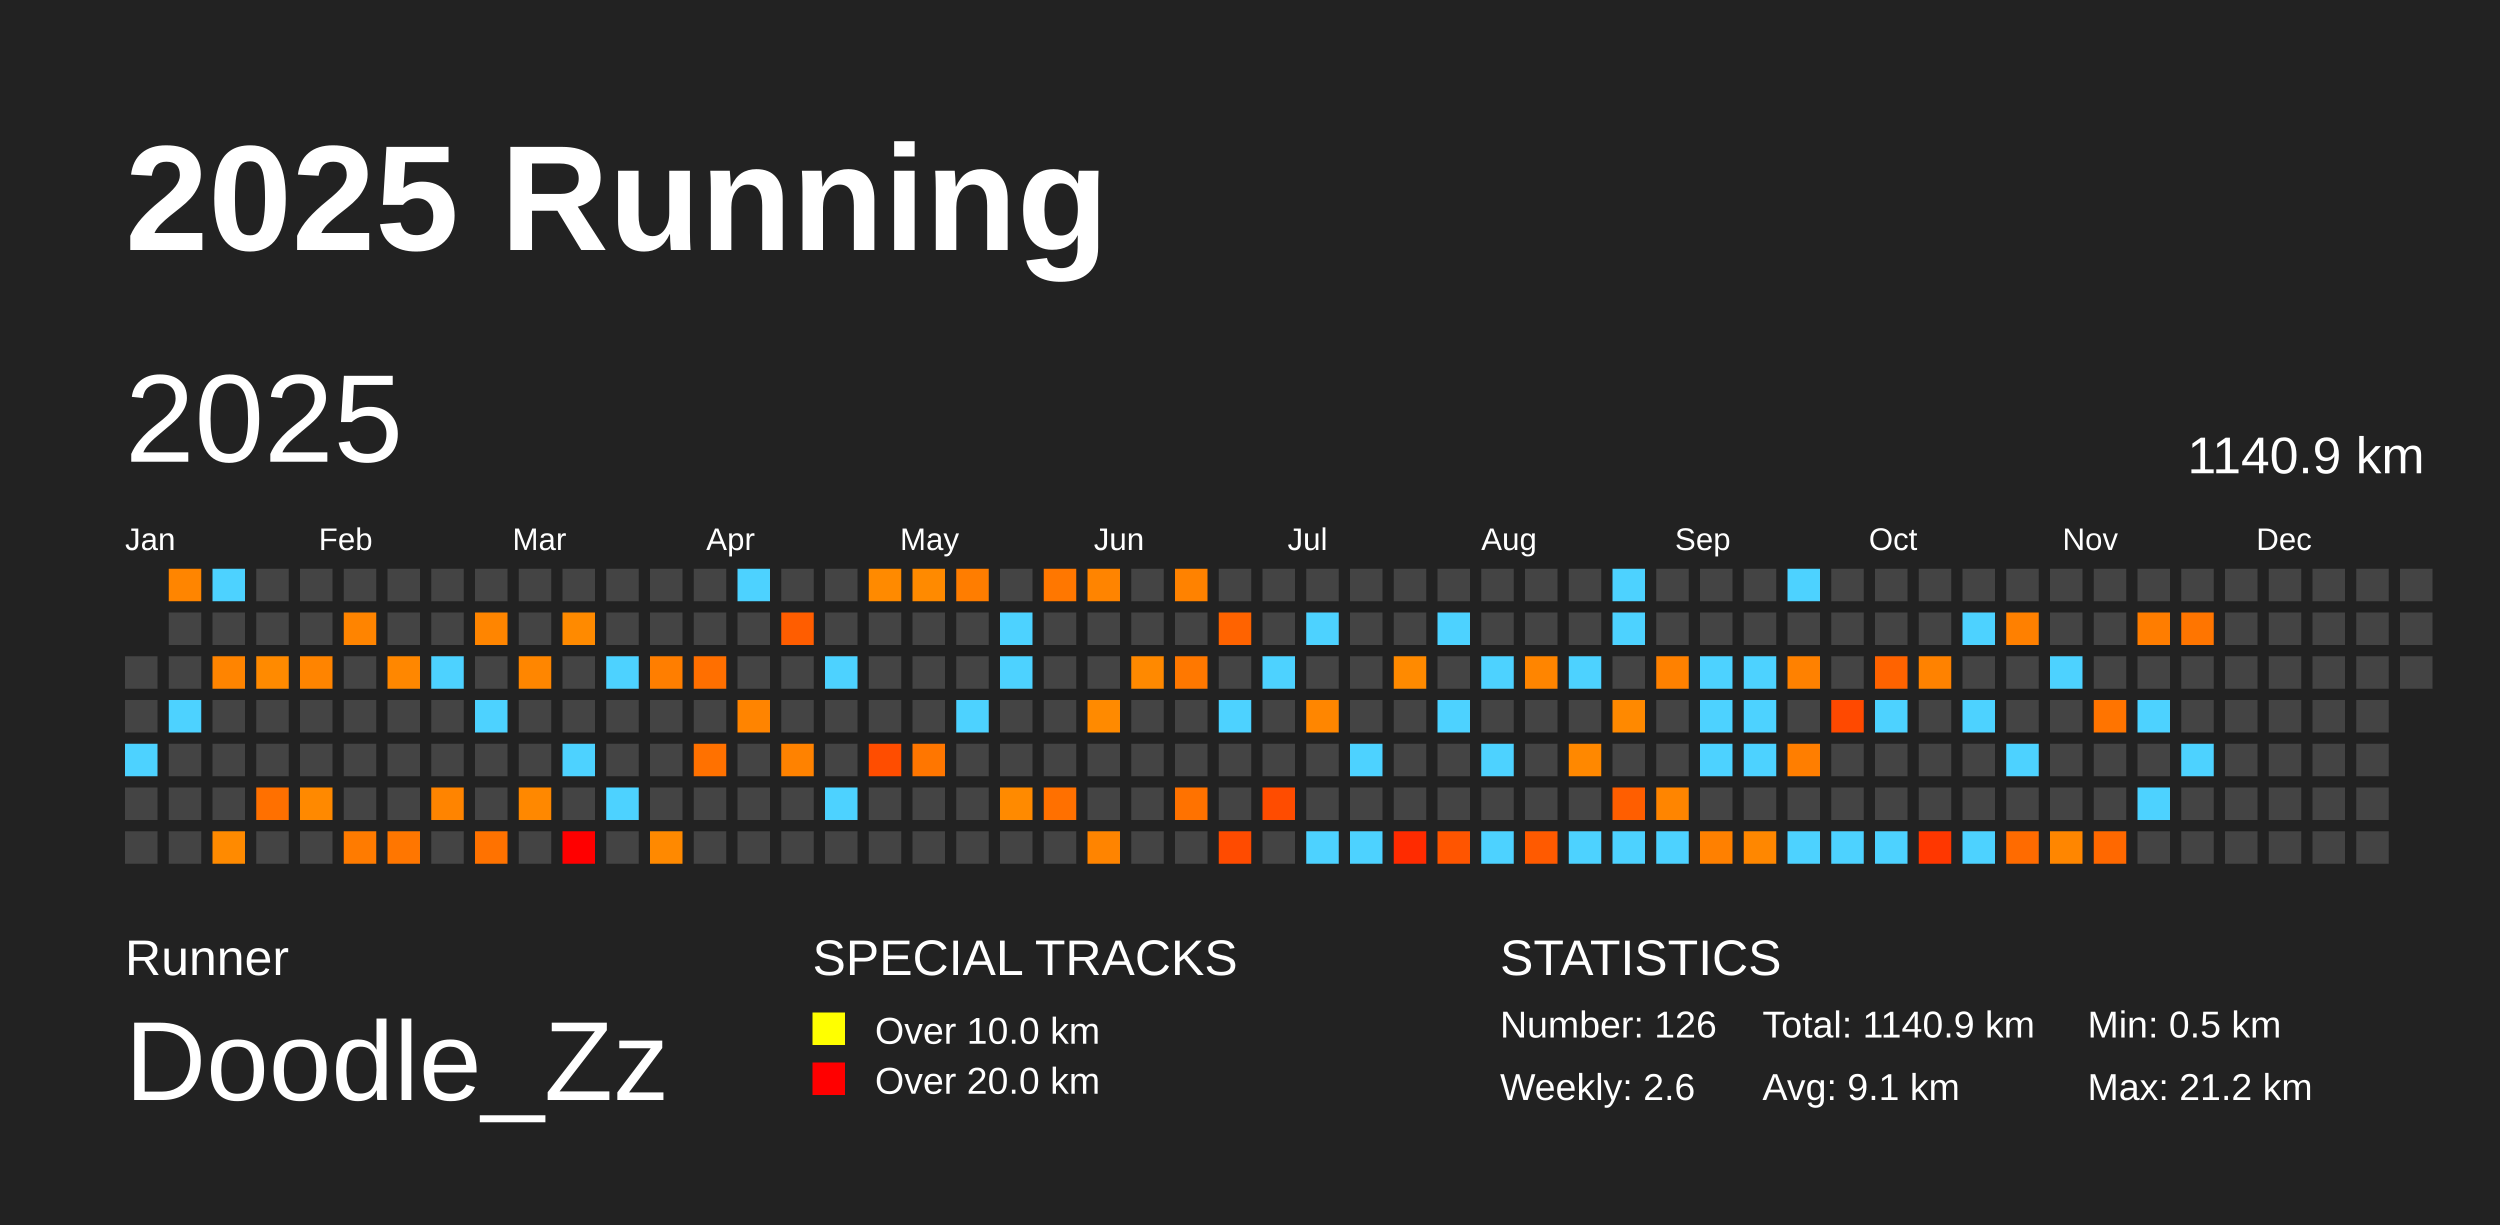
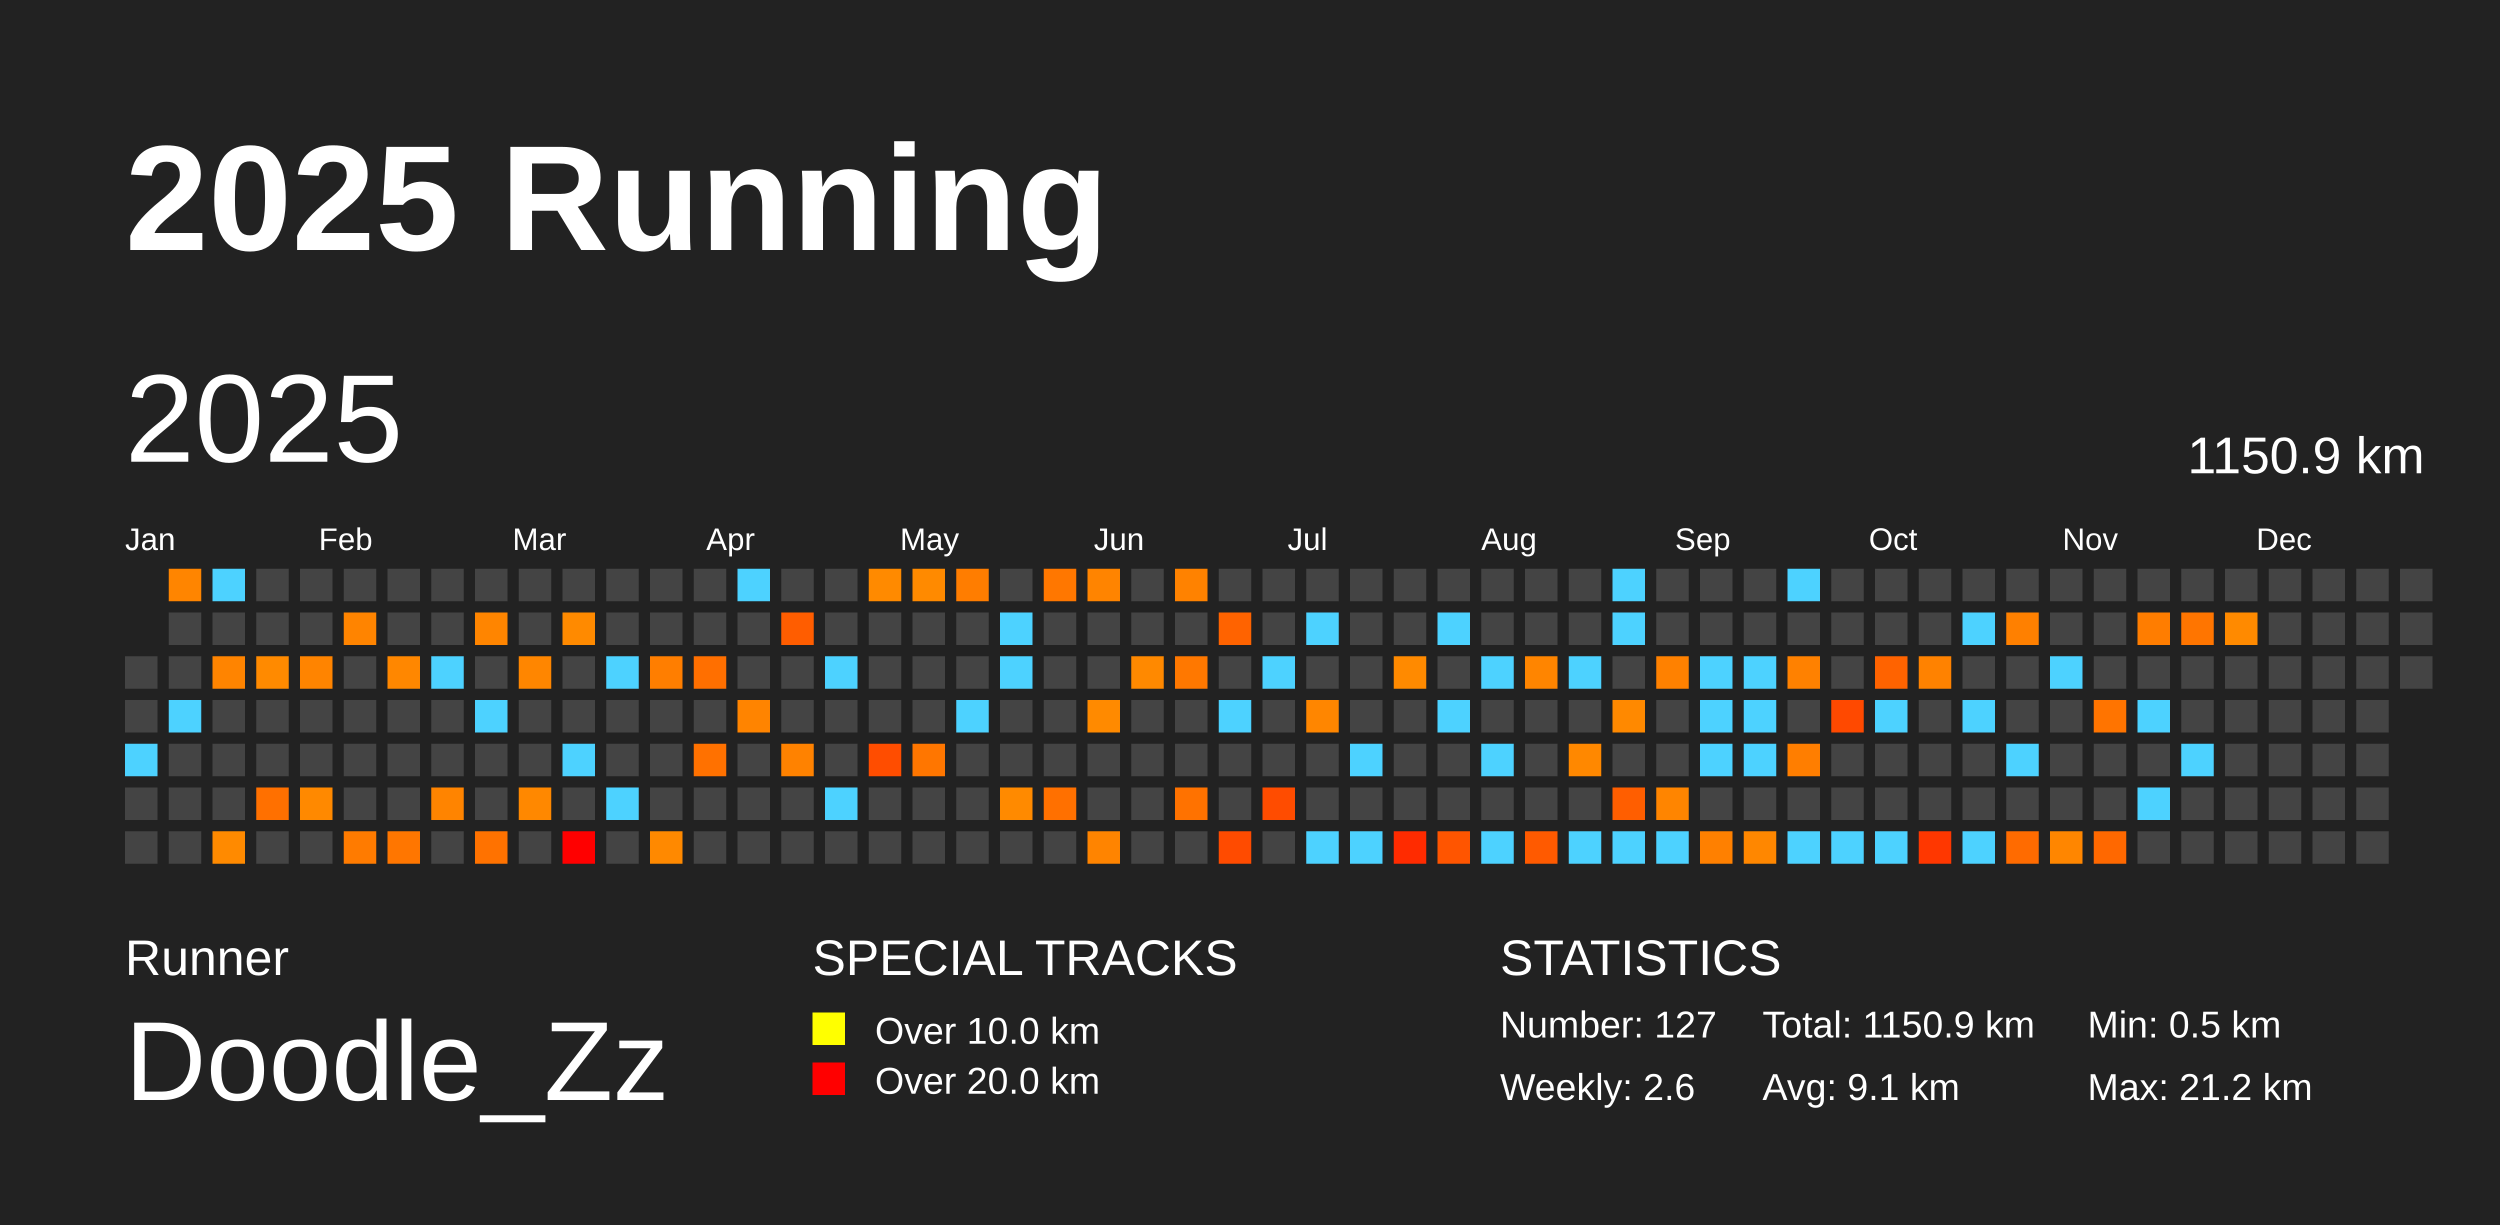
<svg xmlns="http://www.w3.org/2000/svg" baseProfile="full" height="98mm" version="1.1" viewBox="0,0,200,98" width="200mm">
  <defs />
  <rect fill="#222222" height="98" width="200" x="0" y="0" />
  <text fill="#FFFFFF" style="font-size:12px; font-family:Arial; font-weight:bold;" x="10" y="20">2025 Running</text>
  <text fill="#FFFFFF" style="font-size:4px; font-family:Arial" x="10" y="78">Runner</text>
  <text fill="#FFFFFF" style="font-size:9px; font-family:Arial" x="10" y="88">Doodle_Zz</text>
  <text fill="#FFFFFF" style="font-size:4px; font-family:Arial" x="65" y="78">SPECIAL TRACKS</text>
  <rect fill="yellow" height="2.6" width="2.6" x="65" y="81" />
  <text fill="#FFFFFF" style="font-size:3px; font-family:Arial" x="70" y="83.5">Over 10.0 km</text>
  <rect fill="red" height="2.6" width="2.6" x="65" y="85" />
  <text fill="#FFFFFF" style="font-size:3px; font-family:Arial" x="70" y="87.5">Over 20.0 km</text>
  <text fill="#FFFFFF" style="font-size:4px; font-family:Arial" x="120" y="78">STATISTICS</text>
-   <text fill="#FFFFFF" style="font-size:3px; font-family:Arial" x="120" y="83">Number: 126</text>
+   <text fill="#FFFFFF" style="font-size:3px; font-family:Arial" x="120" y="83">Number: 127</text>
  <text fill="#FFFFFF" style="font-size:3px; font-family:Arial" x="120" y="88">Weekly: 2.6</text>
-   <text fill="#FFFFFF" style="font-size:3px; font-family:Arial" x="141" y="83">Total: 1140.9 km</text>
+   <text fill="#FFFFFF" style="font-size:3px; font-family:Arial" x="141" y="83">Total: 1150.9 km</text>
  <text fill="#FFFFFF" style="font-size:3px; font-family:Arial" x="141" y="88">Avg: 9.1 km</text>
  <text fill="#FFFFFF" style="font-size:3px; font-family:Arial" x="167" y="83">Min: 0.5 km</text>
  <text fill="#FFFFFF" style="font-size:3px; font-family:Arial" x="167" y="88">Max: 21.2 km</text>
  <text dominant-baseline="hanging" fill="#FFFFFF" style="font-size:10.0px; font-family:Arial;" x="10" y="30">2025</text>
-   <text dominant-baseline="hanging" fill="#FFFFFF" style="font-size:4.125px; font-family:Arial;" x="175" y="35">1140.9 km</text>
+   <text dominant-baseline="hanging" fill="#FFFFFF" style="font-size:4.125px; font-family:Arial;" x="175" y="35">1150.9 km</text>
  <text fill="#FFFFFF" style="font-size:2.5px; font-family:Arial" x="10.0" y="44">Jan</text>
  <text fill="#FFFFFF" style="font-size:2.5px; font-family:Arial" x="25.5" y="44">Feb</text>
  <text fill="#FFFFFF" style="font-size:2.5px; font-family:Arial" x="41.0" y="44">Mar</text>
  <text fill="#FFFFFF" style="font-size:2.5px; font-family:Arial" x="56.5" y="44">Apr</text>
  <text fill="#FFFFFF" style="font-size:2.5px; font-family:Arial" x="72.0" y="44">May</text>
  <text fill="#FFFFFF" style="font-size:2.5px; font-family:Arial" x="87.5" y="44">Jun</text>
  <text fill="#FFFFFF" style="font-size:2.5px; font-family:Arial" x="103.0" y="44">Jul</text>
  <text fill="#FFFFFF" style="font-size:2.5px; font-family:Arial" x="118.5" y="44">Aug</text>
  <text fill="#FFFFFF" style="font-size:2.5px; font-family:Arial" x="134.0" y="44">Sep</text>
  <text fill="#FFFFFF" style="font-size:2.5px; font-family:Arial" x="149.5" y="44">Oct</text>
  <text fill="#FFFFFF" style="font-size:2.5px; font-family:Arial" x="165.0" y="44">Nov</text>
  <text fill="#FFFFFF" style="font-size:2.5px; font-family:Arial" x="180.5" y="44">Dec</text>
  <rect fill="#444444" height="2.6" width="2.6" x="10.0" y="52.5" />
  <rect fill="#444444" height="2.6" width="2.6" x="10.0" y="56.0" />
  <rect fill="#4dd2ff" height="2.6" width="2.6" x="10.0" y="59.5" />
  <rect fill="#444444" height="2.6" width="2.6" x="10.0" y="63.0" />
  <rect fill="#444444" height="2.6" width="2.6" x="10.0" y="66.5" />
  <rect fill="#ff8500" height="2.6" width="2.6" x="13.5" y="45.5" />
  <rect fill="#444444" height="2.6" width="2.6" x="13.5" y="49.0" />
  <rect fill="#444444" height="2.6" width="2.6" x="13.5" y="52.5" />
  <rect fill="#4dd2ff" height="2.6" width="2.6" x="13.5" y="56.0" />
  <rect fill="#444444" height="2.6" width="2.6" x="13.5" y="59.5" />
  <rect fill="#444444" height="2.6" width="2.6" x="13.5" y="63.0" />
  <rect fill="#444444" height="2.6" width="2.6" x="13.5" y="66.5" />
  <rect fill="#4dd2ff" height="2.6" width="2.6" x="17.0" y="45.5" />
  <rect fill="#444444" height="2.6" width="2.6" x="17.0" y="49.0" />
  <rect fill="#ff8400" height="2.6" width="2.6" x="17.0" y="52.5" />
  <rect fill="#444444" height="2.6" width="2.6" x="17.0" y="56.0" />
  <rect fill="#444444" height="2.6" width="2.6" x="17.0" y="59.5" />
  <rect fill="#444444" height="2.6" width="2.6" x="17.0" y="63.0" />
  <rect fill="#ff8a00" height="2.6" width="2.6" x="17.0" y="66.5" />
  <rect fill="#444444" height="2.6" width="2.6" x="20.5" y="45.5" />
  <rect fill="#444444" height="2.6" width="2.6" x="20.5" y="49.0" />
  <rect fill="#ff8a00" height="2.6" width="2.6" x="20.5" y="52.5" />
  <rect fill="#444444" height="2.6" width="2.6" x="20.5" y="56.0" />
  <rect fill="#444444" height="2.6" width="2.6" x="20.5" y="59.5" />
  <rect fill="#ff7000" height="2.6" width="2.6" x="20.5" y="63.0" />
  <rect fill="#444444" height="2.6" width="2.6" x="20.5" y="66.5" />
  <rect fill="#444444" height="2.6" width="2.6" x="24.0" y="45.5" />
  <rect fill="#444444" height="2.6" width="2.6" x="24.0" y="49.0" />
  <rect fill="#ff8400" height="2.6" width="2.6" x="24.0" y="52.5" />
  <rect fill="#444444" height="2.6" width="2.6" x="24.0" y="56.0" />
  <rect fill="#444444" height="2.6" width="2.6" x="24.0" y="59.5" />
  <rect fill="#ff8900" height="2.6" width="2.6" x="24.0" y="63.0" />
  <rect fill="#444444" height="2.6" width="2.6" x="24.0" y="66.5" />
  <rect fill="#444444" height="2.6" width="2.6" x="27.5" y="45.5" />
  <rect fill="#ff8400" height="2.6" width="2.6" x="27.5" y="49.0" />
  <rect fill="#444444" height="2.6" width="2.6" x="27.5" y="52.5" />
  <rect fill="#444444" height="2.6" width="2.6" x="27.5" y="56.0" />
  <rect fill="#444444" height="2.6" width="2.6" x="27.5" y="59.5" />
  <rect fill="#444444" height="2.6" width="2.6" x="27.5" y="63.0" />
  <rect fill="#ff7b00" height="2.6" width="2.6" x="27.5" y="66.5" />
  <rect fill="#444444" height="2.6" width="2.6" x="31.0" y="45.5" />
  <rect fill="#444444" height="2.6" width="2.6" x="31.0" y="49.0" />
  <rect fill="#ff8700" height="2.6" width="2.6" x="31.0" y="52.5" />
  <rect fill="#444444" height="2.6" width="2.6" x="31.0" y="56.0" />
  <rect fill="#444444" height="2.6" width="2.6" x="31.0" y="59.5" />
  <rect fill="#444444" height="2.6" width="2.6" x="31.0" y="63.0" />
  <rect fill="#ff7600" height="2.6" width="2.6" x="31.0" y="66.5" />
  <rect fill="#444444" height="2.6" width="2.6" x="34.5" y="45.5" />
  <rect fill="#444444" height="2.6" width="2.6" x="34.5" y="49.0" />
  <rect fill="#4dd2ff" height="2.6" width="2.6" x="34.5" y="52.5" />
  <rect fill="#444444" height="2.6" width="2.6" x="34.5" y="56.0" />
  <rect fill="#444444" height="2.6" width="2.6" x="34.5" y="59.5" />
  <rect fill="#ff8400" height="2.6" width="2.6" x="34.5" y="63.0" />
  <rect fill="#444444" height="2.6" width="2.6" x="34.5" y="66.5" />
  <rect fill="#444444" height="2.6" width="2.6" x="38.0" y="45.5" />
  <rect fill="#ff8500" height="2.6" width="2.6" x="38.0" y="49.0" />
  <rect fill="#444444" height="2.6" width="2.6" x="38.0" y="52.5" />
  <rect fill="#4dd2ff" height="2.6" width="2.6" x="38.0" y="56.0" />
  <rect fill="#444444" height="2.6" width="2.6" x="38.0" y="59.5" />
  <rect fill="#444444" height="2.6" width="2.6" x="38.0" y="63.0" />
  <rect fill="#ff7200" height="2.6" width="2.6" x="38.0" y="66.5" />
  <rect fill="#444444" height="2.6" width="2.6" x="41.5" y="45.5" />
  <rect fill="#444444" height="2.6" width="2.6" x="41.5" y="49.0" />
  <rect fill="#ff8600" height="2.6" width="2.6" x="41.5" y="52.5" />
  <rect fill="#444444" height="2.6" width="2.6" x="41.5" y="56.0" />
  <rect fill="#444444" height="2.6" width="2.6" x="41.5" y="59.5" />
  <rect fill="#ff8800" height="2.6" width="2.6" x="41.5" y="63.0" />
  <rect fill="#444444" height="2.6" width="2.6" x="41.5" y="66.5" />
  <rect fill="#444444" height="2.6" width="2.6" x="45.0" y="45.5" />
  <rect fill="#ff8a00" height="2.6" width="2.6" x="45.0" y="49.0" />
  <rect fill="#444444" height="2.6" width="2.6" x="45.0" y="52.5" />
  <rect fill="#444444" height="2.6" width="2.6" x="45.0" y="56.0" />
  <rect fill="#4dd2ff" height="2.6" width="2.6" x="45.0" y="59.5" />
  <rect fill="#444444" height="2.6" width="2.6" x="45.0" y="63.0" />
  <rect fill="red" height="2.6" width="2.6" x="45.0" y="66.5" />
  <rect fill="#444444" height="2.6" width="2.6" x="48.5" y="45.5" />
  <rect fill="#444444" height="2.6" width="2.6" x="48.5" y="49.0" />
  <rect fill="#4dd2ff" height="2.6" width="2.6" x="48.5" y="52.5" />
  <rect fill="#444444" height="2.6" width="2.6" x="48.5" y="56.0" />
  <rect fill="#444444" height="2.6" width="2.6" x="48.5" y="59.5" />
  <rect fill="#4dd2ff" height="2.6" width="2.6" x="48.5" y="63.0" />
  <rect fill="#444444" height="2.6" width="2.6" x="48.5" y="66.5" />
  <rect fill="#444444" height="2.6" width="2.6" x="52.0" y="45.5" />
  <rect fill="#444444" height="2.6" width="2.6" x="52.0" y="49.0" />
  <rect fill="#ff7e00" height="2.6" width="2.6" x="52.0" y="52.5" />
  <rect fill="#444444" height="2.6" width="2.6" x="52.0" y="56.0" />
  <rect fill="#444444" height="2.6" width="2.6" x="52.0" y="59.5" />
  <rect fill="#444444" height="2.6" width="2.6" x="52.0" y="63.0" />
  <rect fill="#ff8900" height="2.6" width="2.6" x="52.0" y="66.5" />
  <rect fill="#444444" height="2.6" width="2.6" x="55.5" y="45.5" />
  <rect fill="#444444" height="2.6" width="2.6" x="55.5" y="49.0" />
  <rect fill="#ff6f00" height="2.6" width="2.6" x="55.5" y="52.5" />
  <rect fill="#444444" height="2.6" width="2.6" x="55.5" y="56.0" />
  <rect fill="#ff7100" height="2.6" width="2.6" x="55.5" y="59.5" />
  <rect fill="#444444" height="2.6" width="2.6" x="55.5" y="63.0" />
  <rect fill="#444444" height="2.6" width="2.6" x="55.5" y="66.5" />
  <rect fill="#4dd2ff" height="2.6" width="2.6" x="59.0" y="45.5" />
  <rect fill="#444444" height="2.6" width="2.6" x="59.0" y="49.0" />
  <rect fill="#444444" height="2.6" width="2.6" x="59.0" y="52.5" />
  <rect fill="#ff8400" height="2.6" width="2.6" x="59.0" y="56.0" />
  <rect fill="#444444" height="2.6" width="2.6" x="59.0" y="59.5" />
  <rect fill="#444444" height="2.6" width="2.6" x="59.0" y="63.0" />
  <rect fill="#444444" height="2.6" width="2.6" x="59.0" y="66.5" />
  <rect fill="#444444" height="2.6" width="2.6" x="62.5" y="45.5" />
  <rect fill="#ff5d00" height="2.6" width="2.6" x="62.5" y="49.0" />
  <rect fill="#444444" height="2.6" width="2.6" x="62.5" y="52.5" />
  <rect fill="#444444" height="2.6" width="2.6" x="62.5" y="56.0" />
  <rect fill="#ff8200" height="2.6" width="2.6" x="62.5" y="59.5" />
  <rect fill="#444444" height="2.6" width="2.6" x="62.5" y="63.0" />
  <rect fill="#444444" height="2.6" width="2.6" x="62.5" y="66.5" />
  <rect fill="#444444" height="2.6" width="2.6" x="66.0" y="45.5" />
  <rect fill="#444444" height="2.6" width="2.6" x="66.0" y="49.0" />
  <rect fill="#4dd2ff" height="2.6" width="2.6" x="66.0" y="52.5" />
  <rect fill="#444444" height="2.6" width="2.6" x="66.0" y="56.0" />
  <rect fill="#444444" height="2.6" width="2.6" x="66.0" y="59.5" />
  <rect fill="#4dd2ff" height="2.6" width="2.6" x="66.0" y="63.0" />
  <rect fill="#444444" height="2.6" width="2.6" x="66.0" y="66.5" />
  <rect fill="#ff8a00" height="2.6" width="2.6" x="69.5" y="45.5" />
  <rect fill="#444444" height="2.6" width="2.6" x="69.5" y="49.0" />
  <rect fill="#444444" height="2.6" width="2.6" x="69.5" y="52.5" />
  <rect fill="#444444" height="2.6" width="2.6" x="69.5" y="56.0" />
  <rect fill="#ff4d00" height="2.6" width="2.6" x="69.5" y="59.5" />
  <rect fill="#444444" height="2.6" width="2.6" x="69.5" y="63.0" />
  <rect fill="#444444" height="2.6" width="2.6" x="69.5" y="66.5" />
  <rect fill="#ff8a00" height="2.6" width="2.6" x="73.0" y="45.5" />
  <rect fill="#444444" height="2.6" width="2.6" x="73.0" y="49.0" />
  <rect fill="#444444" height="2.6" width="2.6" x="73.0" y="52.5" />
  <rect fill="#444444" height="2.6" width="2.6" x="73.0" y="56.0" />
  <rect fill="#ff7600" height="2.6" width="2.6" x="73.0" y="59.5" />
  <rect fill="#444444" height="2.6" width="2.6" x="73.0" y="63.0" />
  <rect fill="#444444" height="2.6" width="2.6" x="73.0" y="66.5" />
  <rect fill="#ff7d00" height="2.6" width="2.6" x="76.5" y="45.5" />
  <rect fill="#444444" height="2.6" width="2.6" x="76.5" y="49.0" />
  <rect fill="#444444" height="2.6" width="2.6" x="76.5" y="52.5" />
  <rect fill="#4dd2ff" height="2.6" width="2.6" x="76.5" y="56.0" />
  <rect fill="#444444" height="2.6" width="2.6" x="76.5" y="59.5" />
  <rect fill="#444444" height="2.6" width="2.6" x="76.5" y="63.0" />
  <rect fill="#444444" height="2.6" width="2.6" x="76.5" y="66.5" />
  <rect fill="#444444" height="2.6" width="2.6" x="80.0" y="45.5" />
  <rect fill="#4dd2ff" height="2.6" width="2.6" x="80.0" y="49.0" />
  <rect fill="#4dd2ff" height="2.6" width="2.6" x="80.0" y="52.5" />
  <rect fill="#444444" height="2.6" width="2.6" x="80.0" y="56.0" />
  <rect fill="#444444" height="2.6" width="2.6" x="80.0" y="59.5" />
  <rect fill="#ff8a00" height="2.6" width="2.6" x="80.0" y="63.0" />
  <rect fill="#444444" height="2.6" width="2.6" x="80.0" y="66.5" />
  <rect fill="#ff7700" height="2.6" width="2.6" x="83.5" y="45.5" />
  <rect fill="#444444" height="2.6" width="2.6" x="83.5" y="49.0" />
  <rect fill="#444444" height="2.6" width="2.6" x="83.5" y="52.5" />
  <rect fill="#444444" height="2.6" width="2.6" x="83.5" y="56.0" />
  <rect fill="#444444" height="2.6" width="2.6" x="83.5" y="59.5" />
  <rect fill="#ff7000" height="2.6" width="2.6" x="83.5" y="63.0" />
  <rect fill="#444444" height="2.6" width="2.6" x="83.5" y="66.5" />
  <rect fill="#ff8400" height="2.6" width="2.6" x="87.0" y="45.5" />
  <rect fill="#444444" height="2.6" width="2.6" x="87.0" y="49.0" />
  <rect fill="#444444" height="2.6" width="2.6" x="87.0" y="52.5" />
  <rect fill="#ff8a00" height="2.6" width="2.6" x="87.0" y="56.0" />
  <rect fill="#444444" height="2.6" width="2.6" x="87.0" y="59.5" />
  <rect fill="#444444" height="2.6" width="2.6" x="87.0" y="63.0" />
  <rect fill="#ff8400" height="2.6" width="2.6" x="87.0" y="66.5" />
  <rect fill="#444444" height="2.6" width="2.6" x="90.5" y="45.5" />
  <rect fill="#444444" height="2.6" width="2.6" x="90.5" y="49.0" />
  <rect fill="#ff8900" height="2.6" width="2.6" x="90.5" y="52.5" />
  <rect fill="#444444" height="2.6" width="2.6" x="90.5" y="56.0" />
  <rect fill="#444444" height="2.6" width="2.6" x="90.5" y="59.5" />
  <rect fill="#444444" height="2.6" width="2.6" x="90.5" y="63.0" />
  <rect fill="#444444" height="2.6" width="2.6" x="90.5" y="66.5" />
  <rect fill="#ff8200" height="2.6" width="2.6" x="94.0" y="45.5" />
  <rect fill="#444444" height="2.6" width="2.6" x="94.0" y="49.0" />
  <rect fill="#ff7800" height="2.6" width="2.6" x="94.0" y="52.5" />
  <rect fill="#444444" height="2.6" width="2.6" x="94.0" y="56.0" />
  <rect fill="#444444" height="2.6" width="2.6" x="94.0" y="59.5" />
  <rect fill="#ff7200" height="2.6" width="2.6" x="94.0" y="63.0" />
  <rect fill="#444444" height="2.6" width="2.6" x="94.0" y="66.5" />
  <rect fill="#444444" height="2.6" width="2.6" x="97.5" y="45.5" />
  <rect fill="#ff6300" height="2.6" width="2.6" x="97.5" y="49.0" />
  <rect fill="#444444" height="2.6" width="2.6" x="97.5" y="52.5" />
  <rect fill="#4dd2ff" height="2.6" width="2.6" x="97.5" y="56.0" />
  <rect fill="#444444" height="2.6" width="2.6" x="97.5" y="59.5" />
  <rect fill="#444444" height="2.6" width="2.6" x="97.5" y="63.0" />
  <rect fill="#ff4b00" height="2.6" width="2.6" x="97.5" y="66.5" />
  <rect fill="#444444" height="2.6" width="2.6" x="101.0" y="45.5" />
  <rect fill="#444444" height="2.6" width="2.6" x="101.0" y="49.0" />
  <rect fill="#4dd2ff" height="2.6" width="2.6" x="101.0" y="52.5" />
  <rect fill="#444444" height="2.6" width="2.6" x="101.0" y="56.0" />
  <rect fill="#444444" height="2.6" width="2.6" x="101.0" y="59.5" />
  <rect fill="#ff4c00" height="2.6" width="2.6" x="101.0" y="63.0" />
  <rect fill="#444444" height="2.6" width="2.6" x="101.0" y="66.5" />
  <rect fill="#444444" height="2.6" width="2.6" x="104.5" y="45.5" />
  <rect fill="#4dd2ff" height="2.6" width="2.6" x="104.5" y="49.0" />
  <rect fill="#444444" height="2.6" width="2.6" x="104.5" y="52.5" />
  <rect fill="#ff8600" height="2.6" width="2.6" x="104.5" y="56.0" />
  <rect fill="#444444" height="2.6" width="2.6" x="104.5" y="59.5" />
  <rect fill="#444444" height="2.6" width="2.6" x="104.5" y="63.0" />
  <rect fill="#4dd2ff" height="2.6" width="2.6" x="104.5" y="66.5" />
  <rect fill="#444444" height="2.6" width="2.6" x="108.0" y="45.5" />
  <rect fill="#444444" height="2.6" width="2.6" x="108.0" y="49.0" />
  <rect fill="#444444" height="2.6" width="2.6" x="108.0" y="52.5" />
  <rect fill="#444444" height="2.6" width="2.6" x="108.0" y="56.0" />
  <rect fill="#4dd2ff" height="2.6" width="2.6" x="108.0" y="59.5" />
  <rect fill="#444444" height="2.6" width="2.6" x="108.0" y="63.0" />
  <rect fill="#4dd2ff" height="2.6" width="2.6" x="108.0" y="66.5" />
  <rect fill="#444444" height="2.6" width="2.6" x="111.5" y="45.5" />
  <rect fill="#444444" height="2.6" width="2.6" x="111.5" y="49.0" />
  <rect fill="#ff8a00" height="2.6" width="2.6" x="111.5" y="52.5" />
  <rect fill="#444444" height="2.6" width="2.6" x="111.5" y="56.0" />
  <rect fill="#444444" height="2.6" width="2.6" x="111.5" y="59.5" />
  <rect fill="#444444" height="2.6" width="2.6" x="111.5" y="63.0" />
  <rect fill="#ff2b00" height="2.6" width="2.6" x="111.5" y="66.5" />
  <rect fill="#444444" height="2.6" width="2.6" x="115.0" y="45.5" />
  <rect fill="#4dd2ff" height="2.6" width="2.6" x="115.0" y="49.0" />
  <rect fill="#444444" height="2.6" width="2.6" x="115.0" y="52.5" />
  <rect fill="#4dd2ff" height="2.6" width="2.6" x="115.0" y="56.0" />
  <rect fill="#444444" height="2.6" width="2.6" x="115.0" y="59.5" />
  <rect fill="#444444" height="2.6" width="2.6" x="115.0" y="63.0" />
  <rect fill="#ff5500" height="2.6" width="2.6" x="115.0" y="66.5" />
  <rect fill="#444444" height="2.6" width="2.6" x="118.5" y="45.5" />
  <rect fill="#444444" height="2.6" width="2.6" x="118.5" y="49.0" />
  <rect fill="#4dd2ff" height="2.6" width="2.6" x="118.5" y="52.5" />
  <rect fill="#444444" height="2.6" width="2.6" x="118.5" y="56.0" />
  <rect fill="#4dd2ff" height="2.6" width="2.6" x="118.5" y="59.5" />
  <rect fill="#444444" height="2.6" width="2.6" x="118.5" y="63.0" />
  <rect fill="#4dd2ff" height="2.6" width="2.6" x="118.5" y="66.5" />
  <rect fill="#444444" height="2.6" width="2.6" x="122.0" y="45.5" />
  <rect fill="#444444" height="2.6" width="2.6" x="122.0" y="49.0" />
  <rect fill="#ff8500" height="2.6" width="2.6" x="122.0" y="52.5" />
  <rect fill="#444444" height="2.6" width="2.6" x="122.0" y="56.0" />
  <rect fill="#444444" height="2.6" width="2.6" x="122.0" y="59.5" />
  <rect fill="#444444" height="2.6" width="2.6" x="122.0" y="63.0" />
  <rect fill="#ff5a00" height="2.6" width="2.6" x="122.0" y="66.5" />
  <rect fill="#444444" height="2.6" width="2.6" x="125.5" y="45.5" />
  <rect fill="#444444" height="2.6" width="2.6" x="125.5" y="49.0" />
  <rect fill="#4dd2ff" height="2.6" width="2.6" x="125.5" y="52.5" />
  <rect fill="#444444" height="2.6" width="2.6" x="125.5" y="56.0" />
  <rect fill="#ff8800" height="2.6" width="2.6" x="125.5" y="59.5" />
  <rect fill="#444444" height="2.6" width="2.6" x="125.5" y="63.0" />
  <rect fill="#4dd2ff" height="2.6" width="2.6" x="125.5" y="66.5" />
  <rect fill="#4dd2ff" height="2.6" width="2.6" x="129.0" y="45.5" />
  <rect fill="#4dd2ff" height="2.6" width="2.6" x="129.0" y="49.0" />
  <rect fill="#444444" height="2.6" width="2.6" x="129.0" y="52.5" />
  <rect fill="#ff8900" height="2.6" width="2.6" x="129.0" y="56.0" />
  <rect fill="#444444" height="2.6" width="2.6" x="129.0" y="59.5" />
  <rect fill="#ff5e00" height="2.6" width="2.6" x="129.0" y="63.0" />
  <rect fill="#4dd2ff" height="2.6" width="2.6" x="129.0" y="66.5" />
  <rect fill="#444444" height="2.6" width="2.6" x="132.5" y="45.5" />
  <rect fill="#444444" height="2.6" width="2.6" x="132.5" y="49.0" />
  <rect fill="#ff8100" height="2.6" width="2.6" x="132.5" y="52.5" />
  <rect fill="#444444" height="2.6" width="2.6" x="132.5" y="56.0" />
  <rect fill="#444444" height="2.6" width="2.6" x="132.5" y="59.5" />
  <rect fill="#ff8500" height="2.6" width="2.6" x="132.5" y="63.0" />
  <rect fill="#4dd2ff" height="2.6" width="2.6" x="132.5" y="66.5" />
  <rect fill="#444444" height="2.6" width="2.6" x="136.0" y="45.5" />
  <rect fill="#444444" height="2.6" width="2.6" x="136.0" y="49.0" />
  <rect fill="#4dd2ff" height="2.6" width="2.6" x="136.0" y="52.5" />
  <rect fill="#4dd2ff" height="2.6" width="2.6" x="136.0" y="56.0" />
  <rect fill="#4dd2ff" height="2.6" width="2.6" x="136.0" y="59.5" />
  <rect fill="#444444" height="2.6" width="2.6" x="136.0" y="63.0" />
  <rect fill="#ff8000" height="2.6" width="2.6" x="136.0" y="66.5" />
  <rect fill="#444444" height="2.6" width="2.6" x="139.5" y="45.5" />
  <rect fill="#444444" height="2.6" width="2.6" x="139.5" y="49.0" />
  <rect fill="#4dd2ff" height="2.6" width="2.6" x="139.5" y="52.5" />
  <rect fill="#4dd2ff" height="2.6" width="2.6" x="139.5" y="56.0" />
  <rect fill="#4dd2ff" height="2.6" width="2.6" x="139.5" y="59.5" />
  <rect fill="#444444" height="2.6" width="2.6" x="139.5" y="63.0" />
  <rect fill="#ff8700" height="2.6" width="2.6" x="139.5" y="66.5" />
  <rect fill="#4dd2ff" height="2.6" width="2.6" x="143.0" y="45.5" />
  <rect fill="#444444" height="2.6" width="2.6" x="143.0" y="49.0" />
  <rect fill="#ff8100" height="2.6" width="2.6" x="143.0" y="52.5" />
  <rect fill="#444444" height="2.6" width="2.6" x="143.0" y="56.0" />
  <rect fill="#ff7e00" height="2.6" width="2.6" x="143.0" y="59.5" />
  <rect fill="#444444" height="2.6" width="2.6" x="143.0" y="63.0" />
  <rect fill="#4dd2ff" height="2.6" width="2.6" x="143.0" y="66.5" />
  <rect fill="#444444" height="2.6" width="2.6" x="146.5" y="45.5" />
  <rect fill="#444444" height="2.6" width="2.6" x="146.5" y="49.0" />
  <rect fill="#444444" height="2.6" width="2.6" x="146.5" y="52.5" />
  <rect fill="#ff4900" height="2.6" width="2.6" x="146.5" y="56.0" />
  <rect fill="#444444" height="2.6" width="2.6" x="146.5" y="59.5" />
  <rect fill="#444444" height="2.6" width="2.6" x="146.5" y="63.0" />
  <rect fill="#4dd2ff" height="2.6" width="2.6" x="146.5" y="66.5" />
  <rect fill="#444444" height="2.6" width="2.6" x="150.0" y="45.5" />
  <rect fill="#444444" height="2.6" width="2.6" x="150.0" y="49.0" />
  <rect fill="#ff6300" height="2.6" width="2.6" x="150.0" y="52.5" />
  <rect fill="#4dd2ff" height="2.6" width="2.6" x="150.0" y="56.0" />
  <rect fill="#444444" height="2.6" width="2.6" x="150.0" y="59.5" />
  <rect fill="#444444" height="2.6" width="2.6" x="150.0" y="63.0" />
  <rect fill="#4dd2ff" height="2.6" width="2.6" x="150.0" y="66.5" />
  <rect fill="#444444" height="2.6" width="2.6" x="153.5" y="45.5" />
  <rect fill="#444444" height="2.6" width="2.6" x="153.5" y="49.0" />
  <rect fill="#ff8200" height="2.6" width="2.6" x="153.5" y="52.5" />
  <rect fill="#444444" height="2.6" width="2.6" x="153.5" y="56.0" />
  <rect fill="#444444" height="2.6" width="2.6" x="153.5" y="59.5" />
  <rect fill="#444444" height="2.6" width="2.6" x="153.5" y="63.0" />
  <rect fill="#ff3700" height="2.6" width="2.6" x="153.5" y="66.5" />
  <rect fill="#444444" height="2.6" width="2.6" x="157.0" y="45.5" />
  <rect fill="#4dd2ff" height="2.6" width="2.6" x="157.0" y="49.0" />
  <rect fill="#444444" height="2.6" width="2.6" x="157.0" y="52.5" />
  <rect fill="#4dd2ff" height="2.6" width="2.6" x="157.0" y="56.0" />
  <rect fill="#444444" height="2.6" width="2.6" x="157.0" y="59.5" />
  <rect fill="#444444" height="2.6" width="2.6" x="157.0" y="63.0" />
  <rect fill="#4dd2ff" height="2.6" width="2.6" x="157.0" y="66.5" />
  <rect fill="#444444" height="2.6" width="2.6" x="160.5" y="45.5" />
  <rect fill="#ff8000" height="2.6" width="2.6" x="160.5" y="49.0" />
  <rect fill="#444444" height="2.6" width="2.6" x="160.5" y="52.5" />
  <rect fill="#444444" height="2.6" width="2.6" x="160.5" y="56.0" />
  <rect fill="#4dd2ff" height="2.6" width="2.6" x="160.5" y="59.5" />
  <rect fill="#444444" height="2.6" width="2.6" x="160.5" y="63.0" />
  <rect fill="#ff6b00" height="2.6" width="2.6" x="160.5" y="66.5" />
  <rect fill="#444444" height="2.6" width="2.6" x="164.0" y="45.5" />
  <rect fill="#444444" height="2.6" width="2.6" x="164.0" y="49.0" />
  <rect fill="#4dd2ff" height="2.6" width="2.6" x="164.0" y="52.5" />
  <rect fill="#444444" height="2.6" width="2.6" x="164.0" y="56.0" />
  <rect fill="#444444" height="2.6" width="2.6" x="164.0" y="59.5" />
  <rect fill="#444444" height="2.6" width="2.6" x="164.0" y="63.0" />
  <rect fill="#ff8600" height="2.6" width="2.6" x="164.0" y="66.5" />
  <rect fill="#444444" height="2.6" width="2.6" x="167.5" y="45.5" />
  <rect fill="#444444" height="2.6" width="2.6" x="167.5" y="49.0" />
  <rect fill="#444444" height="2.6" width="2.6" x="167.5" y="52.5" />
  <rect fill="#ff7400" height="2.6" width="2.6" x="167.5" y="56.0" />
  <rect fill="#444444" height="2.6" width="2.6" x="167.5" y="59.5" />
  <rect fill="#444444" height="2.6" width="2.6" x="167.5" y="63.0" />
  <rect fill="#ff6800" height="2.6" width="2.6" x="167.5" y="66.5" />
  <rect fill="#444444" height="2.6" width="2.6" x="171.0" y="45.5" />
  <rect fill="#ff7d00" height="2.6" width="2.6" x="171.0" y="49.0" />
  <rect fill="#444444" height="2.6" width="2.6" x="171.0" y="52.5" />
  <rect fill="#4dd2ff" height="2.6" width="2.6" x="171.0" y="56.0" />
  <rect fill="#444444" height="2.6" width="2.6" x="171.0" y="59.5" />
  <rect fill="#4dd2ff" height="2.6" width="2.6" x="171.0" y="63.0" />
  <rect fill="#444444" height="2.6" width="2.6" x="171.0" y="66.5" />
  <rect fill="#444444" height="2.6" width="2.6" x="174.5" y="45.5" />
  <rect fill="#ff7500" height="2.6" width="2.6" x="174.5" y="49.0" />
  <rect fill="#444444" height="2.6" width="2.6" x="174.5" y="52.5" />
  <rect fill="#444444" height="2.6" width="2.6" x="174.5" y="56.0" />
  <rect fill="#4dd2ff" height="2.6" width="2.6" x="174.5" y="59.5" />
  <rect fill="#444444" height="2.6" width="2.6" x="174.5" y="63.0" />
  <rect fill="#444444" height="2.6" width="2.6" x="174.5" y="66.5" />
  <rect fill="#444444" height="2.6" width="2.6" x="178.0" y="45.5" />
-   <rect fill="#444444" height="2.6" width="2.6" x="178.0" y="49.0" />
+   <rect fill="#ff8a00" height="2.6" width="2.6" x="178.0" y="49.0" />
  <rect fill="#444444" height="2.6" width="2.6" x="178.0" y="52.5" />
  <rect fill="#444444" height="2.6" width="2.6" x="178.0" y="56.0" />
  <rect fill="#444444" height="2.6" width="2.6" x="178.0" y="59.5" />
  <rect fill="#444444" height="2.6" width="2.6" x="178.0" y="63.0" />
  <rect fill="#444444" height="2.6" width="2.6" x="178.0" y="66.5" />
  <rect fill="#444444" height="2.6" width="2.6" x="181.5" y="45.5" />
  <rect fill="#444444" height="2.6" width="2.6" x="181.5" y="49.0" />
  <rect fill="#444444" height="2.6" width="2.6" x="181.5" y="52.5" />
  <rect fill="#444444" height="2.6" width="2.6" x="181.5" y="56.0" />
  <rect fill="#444444" height="2.6" width="2.6" x="181.5" y="59.5" />
  <rect fill="#444444" height="2.6" width="2.6" x="181.5" y="63.0" />
  <rect fill="#444444" height="2.6" width="2.6" x="181.5" y="66.5" />
  <rect fill="#444444" height="2.6" width="2.6" x="185.0" y="45.5" />
  <rect fill="#444444" height="2.6" width="2.6" x="185.0" y="49.0" />
  <rect fill="#444444" height="2.6" width="2.6" x="185.0" y="52.5" />
  <rect fill="#444444" height="2.6" width="2.6" x="185.0" y="56.0" />
  <rect fill="#444444" height="2.6" width="2.6" x="185.0" y="59.5" />
  <rect fill="#444444" height="2.6" width="2.6" x="185.0" y="63.0" />
  <rect fill="#444444" height="2.6" width="2.6" x="185.0" y="66.5" />
  <rect fill="#444444" height="2.6" width="2.6" x="188.5" y="45.5" />
  <rect fill="#444444" height="2.6" width="2.6" x="188.5" y="49.0" />
  <rect fill="#444444" height="2.6" width="2.6" x="188.5" y="52.5" />
  <rect fill="#444444" height="2.6" width="2.6" x="188.5" y="56.0" />
  <rect fill="#444444" height="2.6" width="2.6" x="188.5" y="59.5" />
  <rect fill="#444444" height="2.6" width="2.6" x="188.5" y="63.0" />
  <rect fill="#444444" height="2.6" width="2.6" x="188.5" y="66.5" />
  <rect fill="#444444" height="2.6" width="2.6" x="192.0" y="45.5" />
  <rect fill="#444444" height="2.6" width="2.6" x="192.0" y="49.0" />
  <rect fill="#444444" height="2.6" width="2.6" x="192.0" y="52.5" />
</svg>
